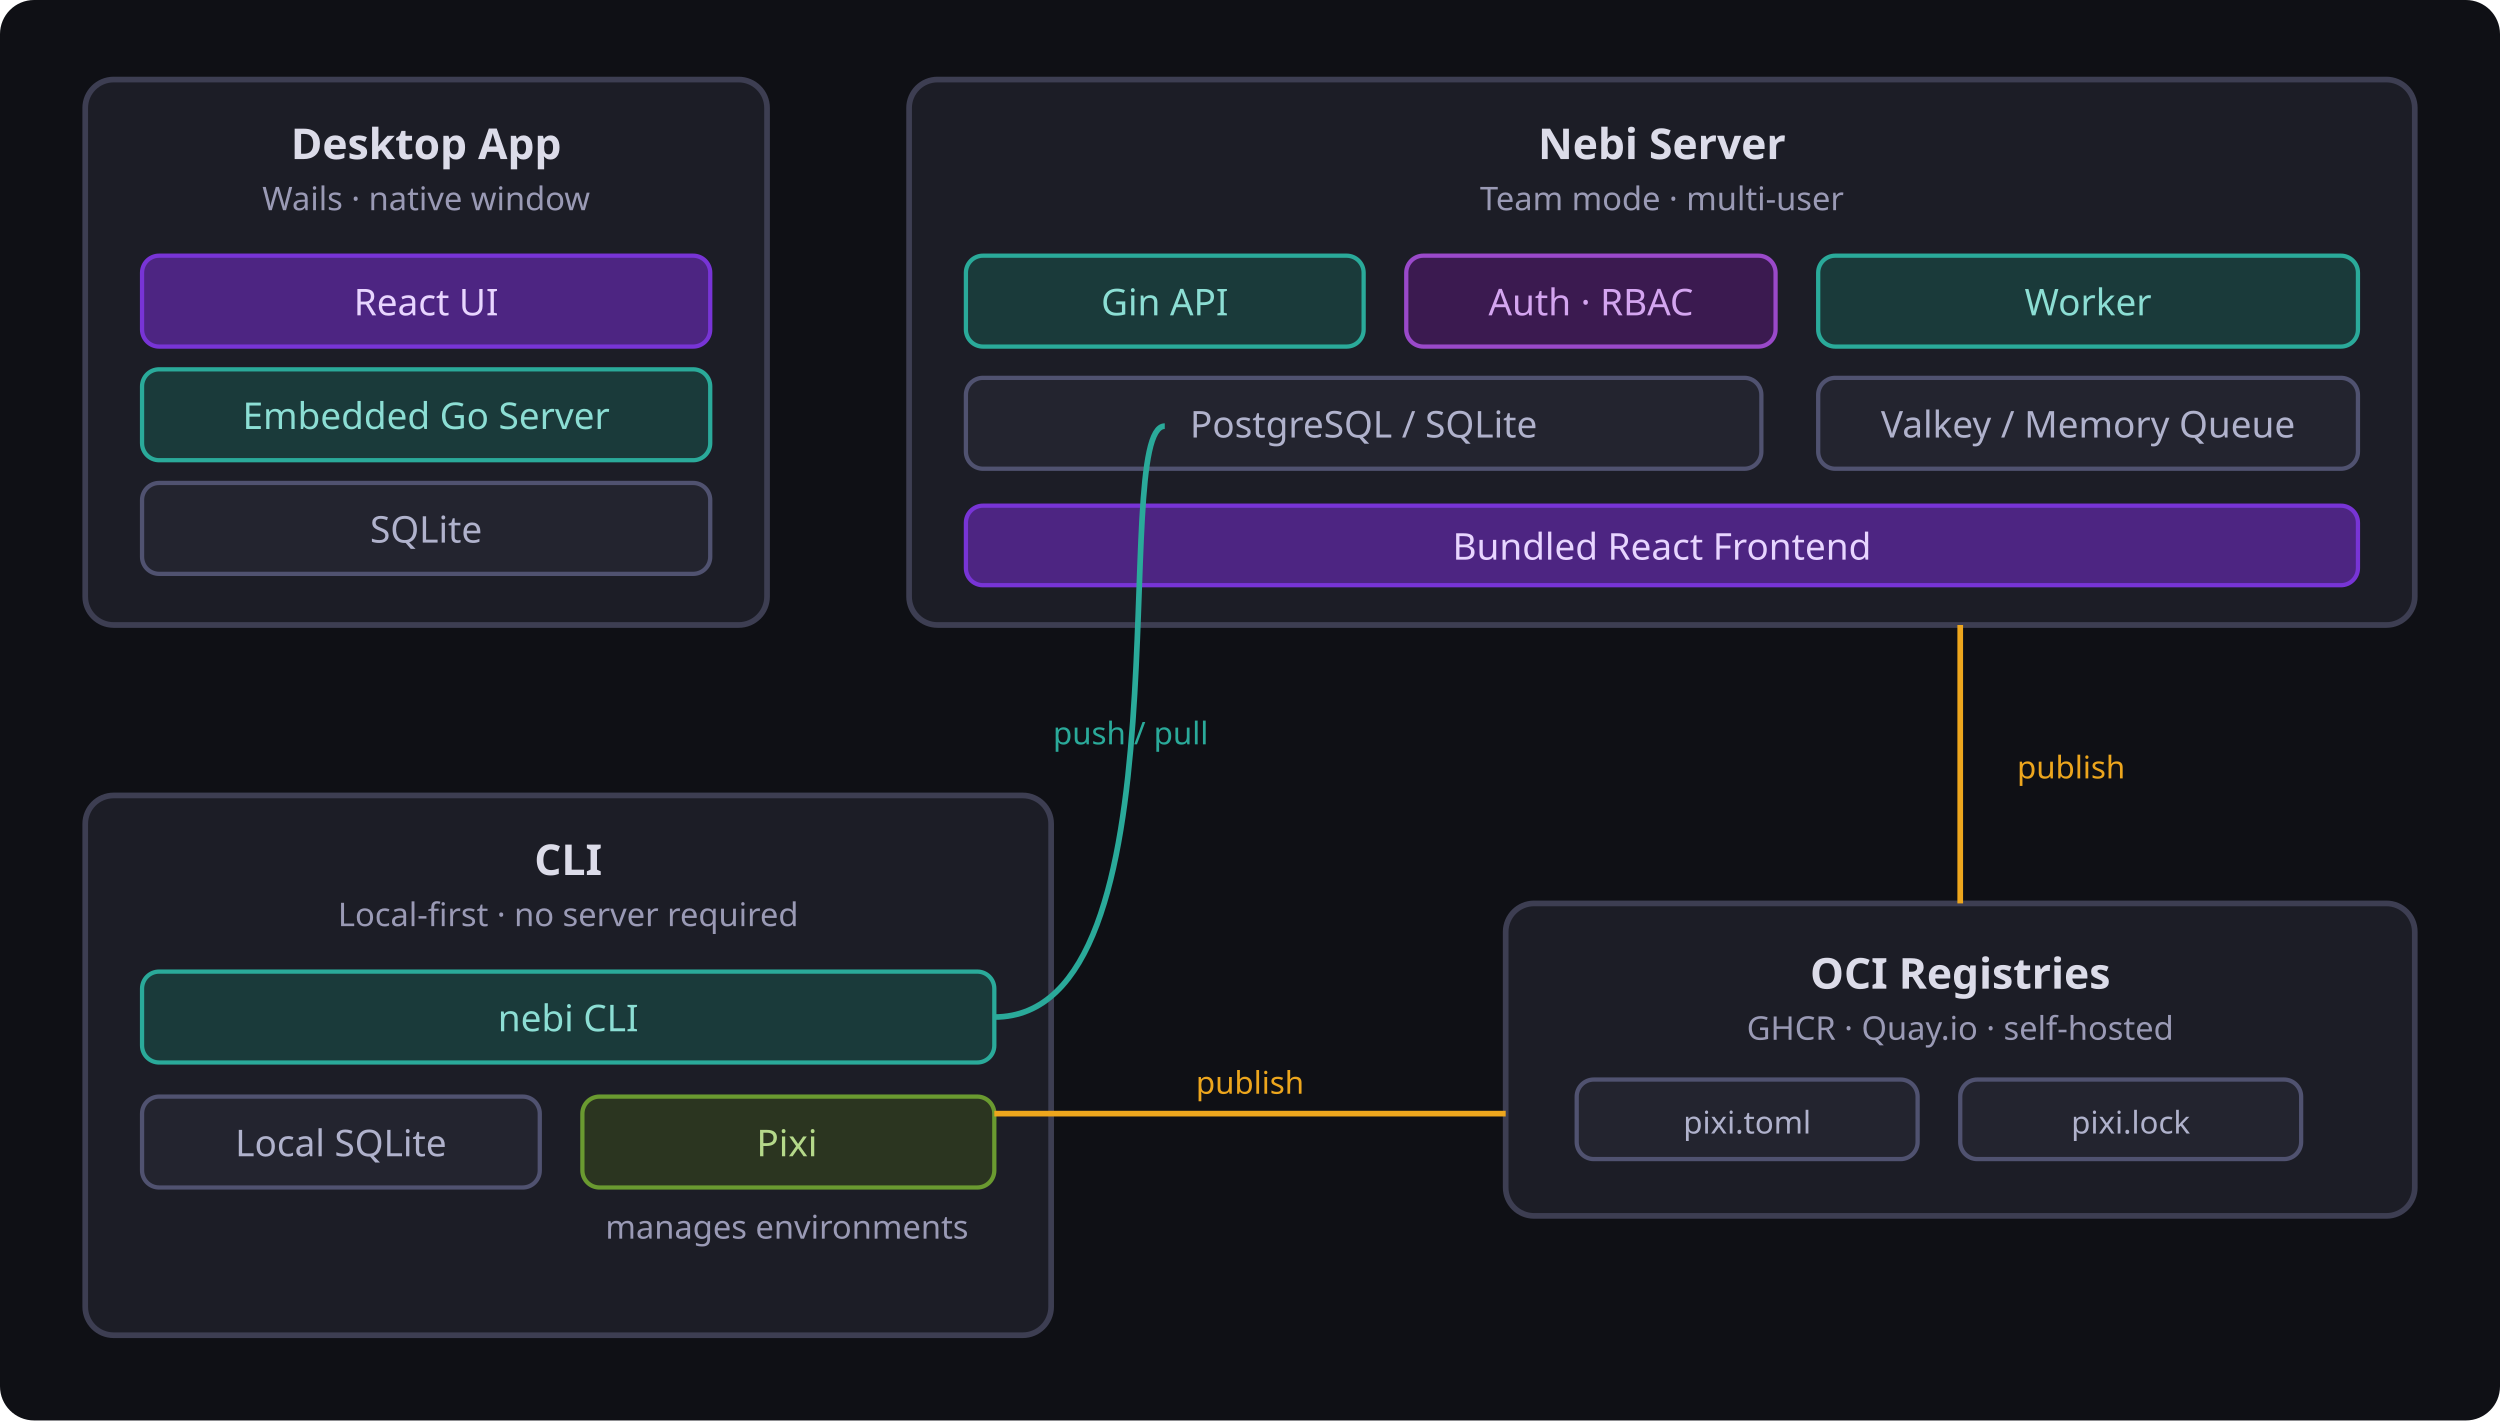
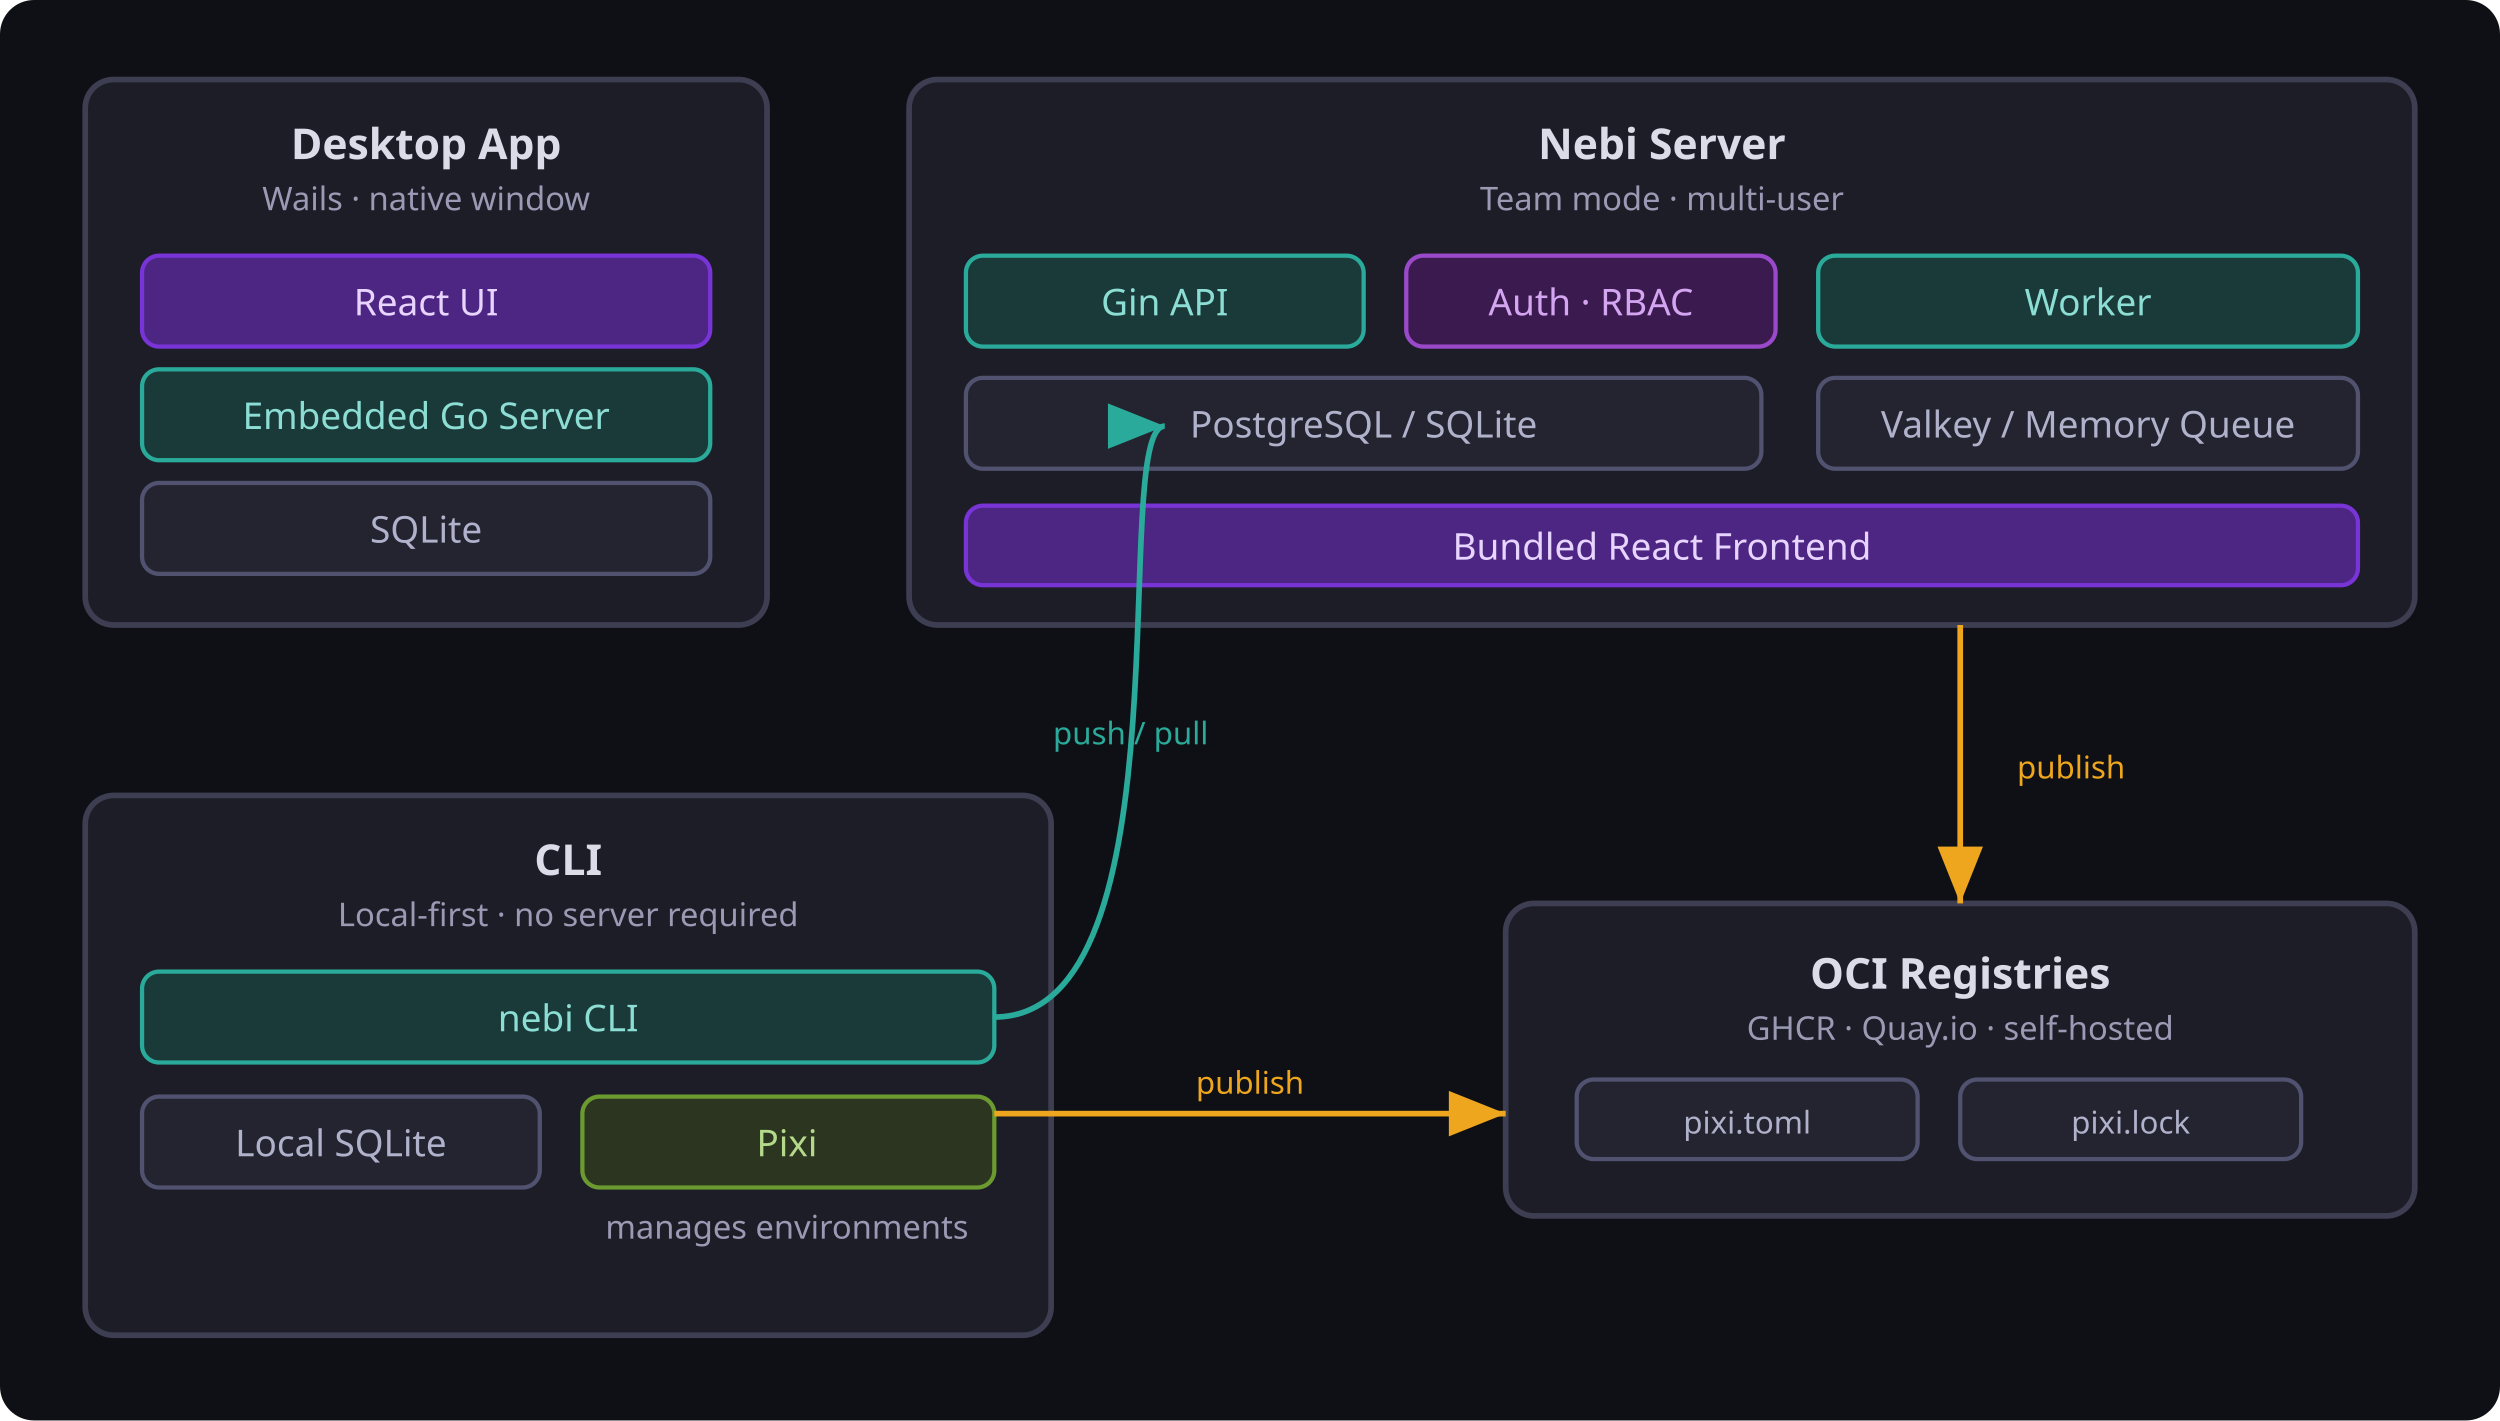
<svg xmlns="http://www.w3.org/2000/svg" viewBox="0 0 880 500" font-family="'Atkinson Hyperlegible', 'Segoe UI', system-ui, sans-serif">
  <defs>
    <style>
      .box { rx: 10; ry: 10; stroke-width: 2; }
      .chip { rx: 6; ry: 6; stroke-width: 1.5; }
      .label { font-size: 13px; }
      .title { font-size: 15px; font-weight: 700; }
      .sub { font-size: 11.5px; fill: #9a9ab5; }
-       .arrow { stroke-width: 2; fill: none; marker-end: url(#arr); }
+       .arrow { stroke-width: 2; fill: none; }
      .arrow-label { font-size: 11px; }
    </style>
-     <marker id="arr" markerWidth="10" markerHeight="7" refX="9" refY="3.5" orient="auto">
-       <path d="M0,0 L10,3.5 L0,7" fill="none" stroke="inherit" stroke-width="1.5" />
+     <marker id="arr-teal" markerWidth="10" markerHeight="8" refX="10" refY="4" orient="auto">
+       <path d="M0,0 L10,4 L0,8 Z" fill="#2aaa9a" />
+     </marker>
+     <marker id="arr-gold" markerWidth="10" markerHeight="8" refX="10" refY="4" orient="auto">
+       <path d="M0,0 L10,4 L0,8 Z" fill="#eda61d" />
    </marker>
  </defs>
  <rect width="880" height="500" rx="12" fill="#0f1015" />
  <rect x="30" y="28" width="240" height="192" class="box" fill="#1c1d26" stroke="#3d3e52" />
  <text x="150" y="56" text-anchor="middle" class="title" fill="#dcdce9">Desktop App</text>
  <text x="150" y="74" text-anchor="middle" class="sub">Wails · native window</text>
  <rect x="50" y="90" width="200" height="32" class="chip" fill="#4d2582" stroke="#7834d6" />
  <text x="150" y="111" text-anchor="middle" class="label" fill="#e8d5ff">React UI</text>
  <rect x="50" y="130" width="200" height="32" class="chip" fill="#1a3a3a" stroke="#2aaa9a" />
  <text x="150" y="151" text-anchor="middle" class="label" fill="#8cded4">Embedded Go Server</text>
  <rect x="50" y="170" width="200" height="32" class="chip" fill="#23242f" stroke="#505270" />
  <text x="150" y="191" text-anchor="middle" class="label" fill="#b0b2cc">SQLite</text>
  <rect x="320" y="28" width="530" height="192" class="box" fill="#1c1d26" stroke="#3d3e52" />
  <text x="585" y="56" text-anchor="middle" class="title" fill="#dcdce9">Nebi Server</text>
  <text x="585" y="74" text-anchor="middle" class="sub">Team mode · multi-user</text>
  <rect x="340" y="90" width="140" height="32" class="chip" fill="#1a3a3a" stroke="#2aaa9a" />
  <text x="410" y="111" text-anchor="middle" class="label" fill="#8cded4">Gin API</text>
  <rect x="495" y="90" width="130" height="32" class="chip" fill="#3b1a50" stroke="#9a49ca" />
  <text x="560" y="111" text-anchor="middle" class="label" fill="#d4a5f0">Auth · RBAC</text>
  <rect x="640" y="90" width="190" height="32" class="chip" fill="#1a3a3a" stroke="#2aaa9a" />
  <text x="735" y="111" text-anchor="middle" class="label" fill="#8cded4">Worker</text>
  <rect x="340" y="133" width="280" height="32" class="chip" fill="#23242f" stroke="#505270" />
  <text x="480" y="154" text-anchor="middle" class="label" fill="#b0b2cc">PostgreSQL / SQLite</text>
  <rect x="640" y="133" width="190" height="32" class="chip" fill="#23242f" stroke="#505270" />
  <text x="735" y="154" text-anchor="middle" class="label" fill="#b0b2cc">Valkey / Memory Queue</text>
  <rect x="340" y="178" width="490" height="28" class="chip" fill="#4d2582" stroke="#7834d6" />
  <text x="585" y="197" text-anchor="middle" class="label" fill="#e8d5ff">Bundled React Frontend</text>
  <rect x="30" y="280" width="340" height="190" class="box" fill="#1c1d26" stroke="#3d3e52" />
  <text x="200" y="308" text-anchor="middle" class="title" fill="#dcdce9">CLI</text>
  <text x="200" y="326" text-anchor="middle" class="sub">Local-first · no server required</text>
  <rect x="50" y="342" width="300" height="32" class="chip" fill="#1a3a3a" stroke="#2aaa9a" />
  <text x="200" y="363" text-anchor="middle" class="label" fill="#8cded4">nebi CLI</text>
  <rect x="50" y="386" width="140" height="32" class="chip" fill="#23242f" stroke="#505270" />
  <text x="120" y="407" text-anchor="middle" class="label" fill="#b0b2cc">Local SQLite</text>
  <rect x="205" y="386" width="145" height="32" class="chip" fill="#2b3520" stroke="#6a9a30" />
  <text x="277" y="407" text-anchor="middle" class="label" fill="#b5d98a">Pixi</text>
  <text x="277" y="436" text-anchor="middle" class="sub">manages environments</text>
  <rect x="530" y="318" width="320" height="110" class="box" fill="#1c1d26" stroke="#3d3e52" />
  <text x="690" y="348" text-anchor="middle" class="title" fill="#dcdce9">OCI Registries</text>
  <text x="690" y="366" text-anchor="middle" class="sub">GHCR · Quay.io · self-hosted</text>
  <rect x="555" y="380" width="120" height="28" class="chip" fill="#23242f" stroke="#505270" />
  <text x="615" y="399" text-anchor="middle" font-size="11" fill="#b0b2cc">pixi.toml</text>
  <rect x="690" y="380" width="120" height="28" class="chip" fill="#23242f" stroke="#505270" />
  <text x="750" y="399" text-anchor="middle" font-size="11" fill="#b0b2cc">pixi.lock</text>
-   <path d="M 350 358 C 420 358, 390 150, 410 150" class="arrow" stroke="#2aaa9a" />
+   <path d="M 350 358 C 420 358, 390 150, 410 150" class="arrow" stroke="#2aaa9a" marker-end="url(#arr-teal)" />
  <text x="398" y="262" text-anchor="middle" class="arrow-label" fill="#2aaa9a">push / pull</text>
-   <path d="M 350 392 L 530 392" class="arrow" stroke="#eda61d" />
+   <path d="M 350 392 L 530 392" class="arrow" stroke="#eda61d" marker-end="url(#arr-gold)" />
  <text x="440" y="385" text-anchor="middle" class="arrow-label" fill="#eda61d">publish</text>
-   <path d="M 690 220 L 690 318" class="arrow" stroke="#eda61d" />
+   <path d="M 690 220 L 690 318" class="arrow" stroke="#eda61d" marker-end="url(#arr-gold)" />
  <text x="710" y="274" text-anchor="start" class="arrow-label" fill="#eda61d">publish</text>
</svg>
